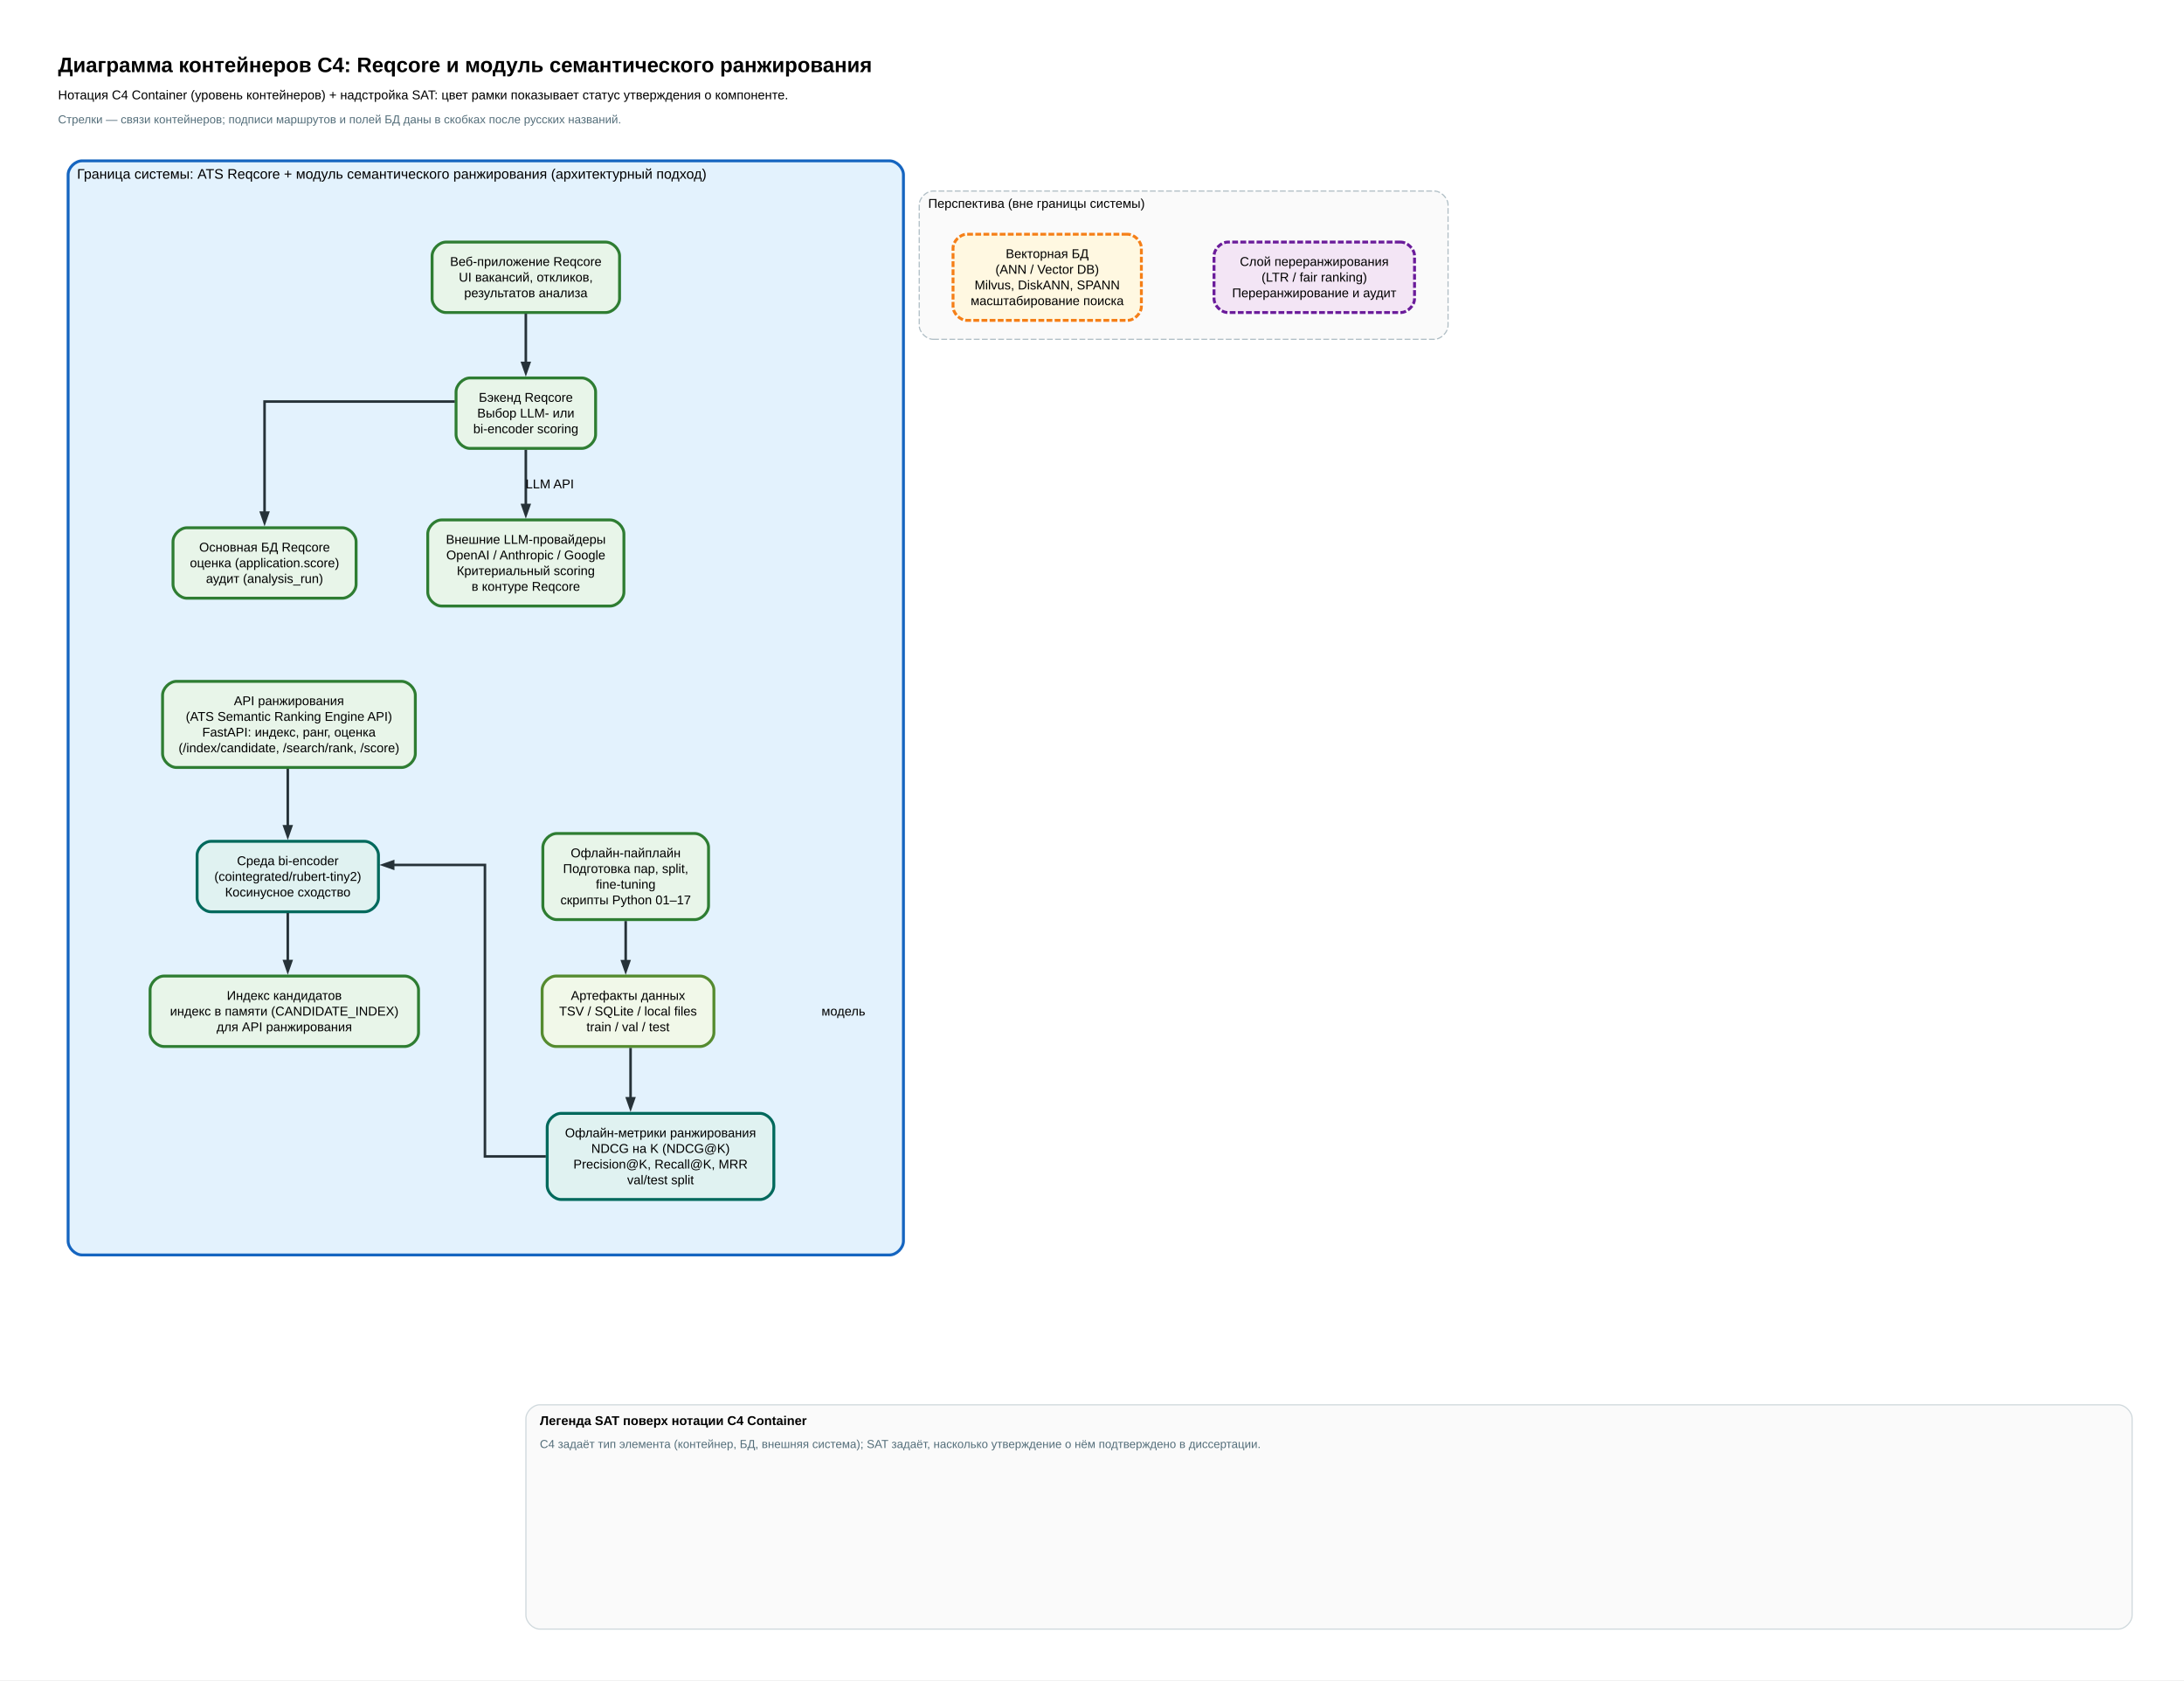
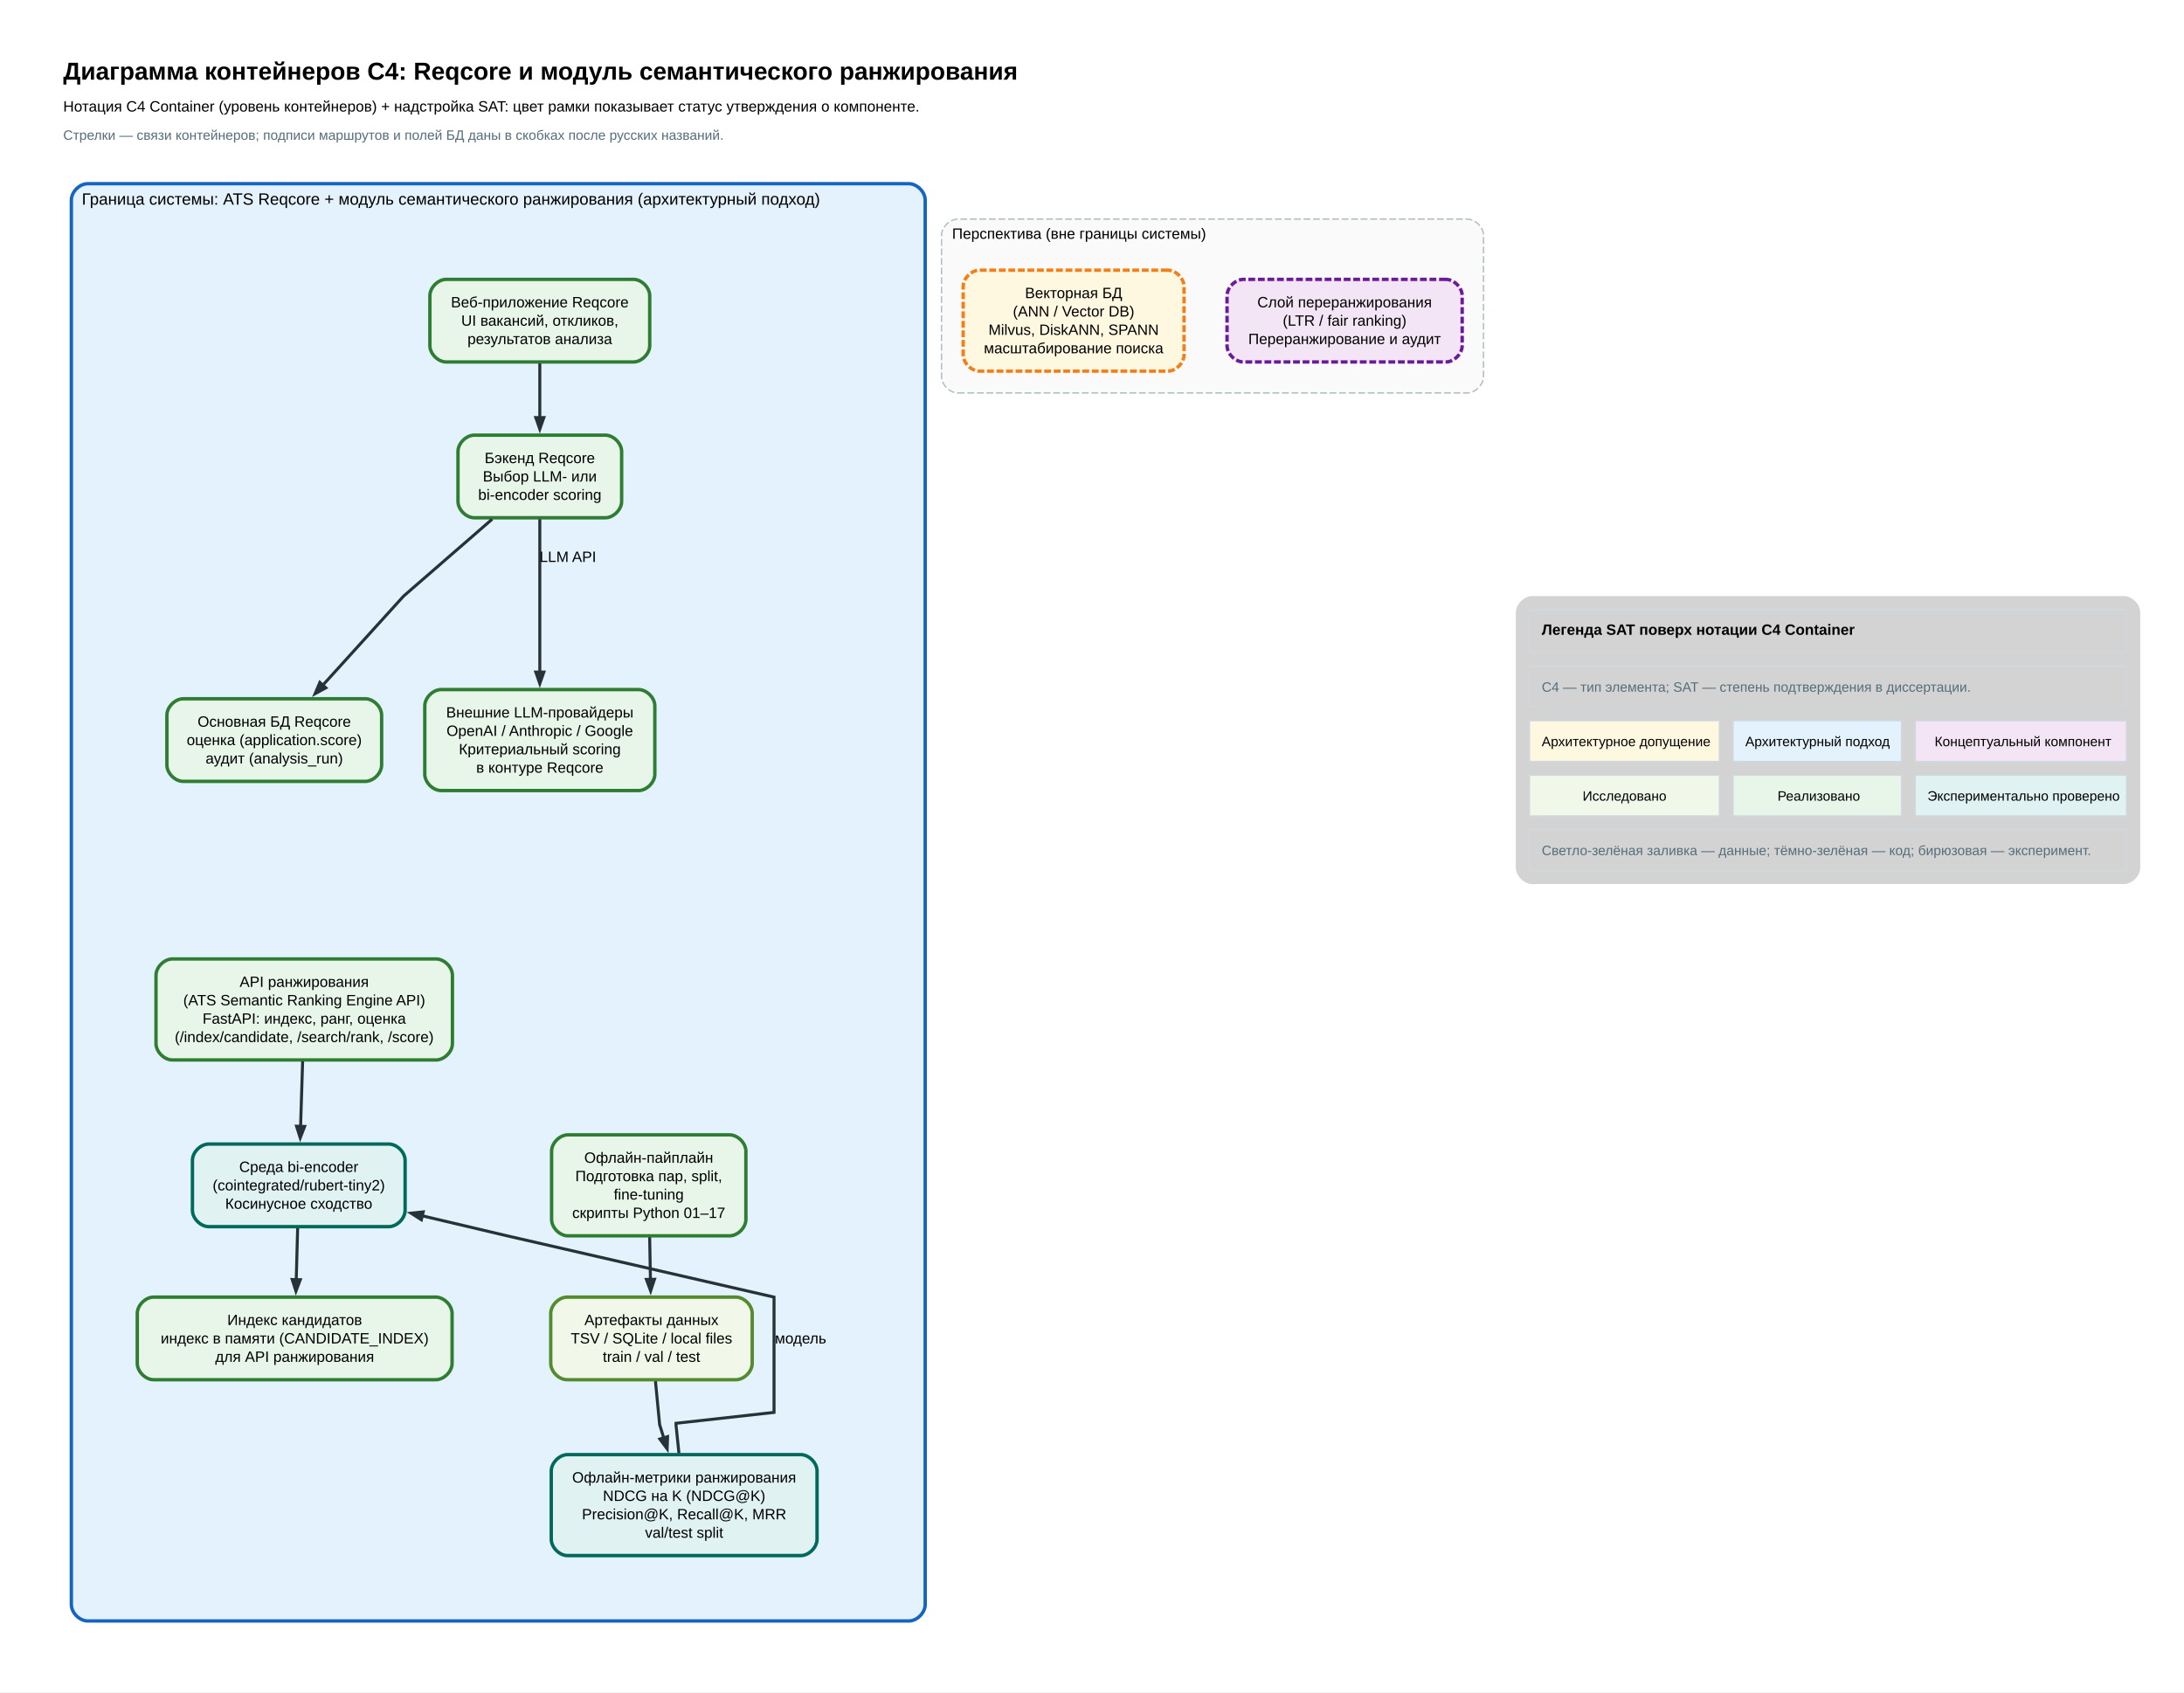
- <svg xmlns="http://www.w3.org/2000/svg" width="1248pt" height="960pt" viewBox="0.00 0.00 1248.00 960.00">
-   <g id="graph0" class="graph" transform="scale(0.663542 0.663542) rotate(0) translate(36 1410.78)">
-     <polygon fill="#ffffff" stroke="none" points="-36,36 -36,-1410.78 1845.19,-1410.78 1845.19,36 -36,36" />
-     <text xml:space="preserve" text-anchor="start" x="14" y="-1348.68" font-family="Arial" font-weight="bold" font-size="18.00">Диаграмма контейнеров C4: Reqcore и модуль семантического ранжирования</text>
-     <text xml:space="preserve" text-anchor="start" x="14" y="-1325.28" font-family="Arial" font-size="11.00">Нотация C4 Container (уровень контейнеров) + надстройка SAT: цвет рамки показывает статус утверждения о компоненте.</text>
-     <text xml:space="preserve" text-anchor="start" x="14" y="-1304.53" font-family="Arial" font-size="10.00" fill="#546e7a">Стрелки — связи контейнеров; подписи маршрутов и полей БД даны в скобках после русских названий.</text>
+ <svg xmlns="http://www.w3.org/2000/svg" width="1115pt" height="864pt" viewBox="0.00 0.00 1115.00 864.00">
+   <g id="graph0" class="graph" transform="scale(0.695227 0.695227) rotate(0) translate(32.4 1210.36)">
+     <polygon fill="#ffffff" stroke="none" points="-32.4,32.4 -32.4,-1210.36 1571.65,-1210.36 1571.65,32.4 -32.4,32.4" />
+     <text xml:space="preserve" text-anchor="start" x="14" y="-1151.86" font-family="Arial" font-weight="bold" font-size="18.00">Диаграмма контейнеров C4: Reqcore и модуль семантического ранжирования</text>
+     <text xml:space="preserve" text-anchor="start" x="14" y="-1128.46" font-family="Arial" font-size="11.00">Нотация C4 Container (уровень контейнеров) + надстройка SAT: цвет рамки показывает статус утверждения о компоненте.</text>
+     <text xml:space="preserve" text-anchor="start" x="14" y="-1107.71" font-family="Arial" font-size="10.00" fill="#546e7a">Стрелки — связи контейнеров; подписи маршрутов и полей БД даны в скобках после русских названий.</text>
    <g id="clust1" class="cluster">
</g>
    <g id="clust2" class="cluster">
-       <path fill="#e3f2fd" stroke="#1565c0" stroke-width="2.5" d="M34.66,-330.16C34.66,-330.16 730.03,-330.16 730.03,-330.16 736.03,-330.16 742.03,-336.16 742.03,-342.16 742.03,-342.16 742.03,-1260.28 742.03,-1260.28 742.03,-1266.28 736.03,-1272.28 730.03,-1272.28 730.03,-1272.28 34.66,-1272.28 34.66,-1272.28 28.66,-1272.28 22.66,-1266.28 22.66,-1260.28 22.66,-1260.28 22.66,-342.16 22.66,-342.16 22.66,-336.16 28.66,-330.16 34.66,-330.16" />
-       <text xml:space="preserve" text-anchor="middle" x="301.41" y="-1256.88" font-family="Arial" font-size="12.00">Граница системы: ATS Reqcore + модуль семантического ранжирования (архитектурный подход)</text>
+       <path fill="#e3f2fd" stroke="#1565c0" stroke-width="2.5" d="M32,-20C32,-20 635,-20 635,-20 641,-20 647,-26 647,-32 647,-32 647,-1063.46 647,-1063.46 647,-1069.46 641,-1075.46 635,-1075.46 635,-1075.46 32,-1075.46 32,-1075.46 26,-1075.46 20,-1069.46 20,-1063.46 20,-1063.46 20,-32 20,-32 20,-26 26,-20 32,-20" />
+       <text xml:space="preserve" text-anchor="middle" x="298.75" y="-1060.06" font-family="Arial" font-size="12.00">Граница системы: ATS Reqcore + модуль семантического ранжирования (архитектурный подход)</text>
    </g>
    <g id="clust3" class="cluster">
</g>
    <g id="clust4" class="cluster">
</g>
    <g id="clust5" class="cluster">
</g>
    <g id="clust6" class="cluster">
-       <path fill="#fafafa" stroke="#b0bec5" stroke-dasharray="5,2" d="M767.62,-1118.62C767.62,-1118.62 1199.04,-1118.62 1199.04,-1118.62 1205.04,-1118.62 1211.04,-1124.62 1211.04,-1130.62 1211.04,-1130.62 1211.04,-1234.28 1211.04,-1234.28 1211.04,-1240.28 1205.04,-1246.28 1199.04,-1246.28 1199.04,-1246.28 767.62,-1246.28 767.62,-1246.28 761.62,-1246.28 755.62,-1240.28 755.62,-1234.28 755.62,-1234.28 755.62,-1130.62 755.62,-1130.62 755.62,-1124.62 761.62,-1118.62 767.62,-1118.62" />
-       <text xml:space="preserve" text-anchor="middle" x="856.62" y="-1231.83" font-family="Arial" font-size="11.00">Перспектива (вне границы системы)</text>
+       <path fill="#fafafa" stroke="#b0bec5" stroke-dasharray="5,2" d="M671,-921.8C671,-921.8 1045,-921.8 1045,-921.8 1051,-921.8 1057,-927.8 1057,-933.8 1057,-933.8 1057,-1037.46 1057,-1037.46 1057,-1043.46 1051,-1049.46 1045,-1049.46 1045,-1049.46 671,-1049.46 671,-1049.46 665,-1049.46 659,-1043.46 659,-1037.46 659,-1037.46 659,-933.8 659,-933.8 659,-927.8 665,-921.8 671,-921.8" />
+       <text xml:space="preserve" text-anchor="middle" x="760" y="-1035.01" font-family="Arial" font-size="11.00">Перспектива (вне границы системы)</text>
    </g>
    <g id="node1" class="node">
-       <path fill="#e8f5e9" stroke="#2e7d32" stroke-width="2.5" d="M485.55,-1202.33C485.55,-1202.33 348.12,-1202.33 348.12,-1202.33 342.12,-1202.33 336.12,-1196.33 336.12,-1190.33 336.12,-1190.33 336.12,-1153.67 336.12,-1153.67 336.12,-1147.67 342.12,-1141.67 348.12,-1141.67 348.12,-1141.67 485.55,-1141.67 485.55,-1141.67 491.55,-1141.67 497.55,-1147.67 497.55,-1153.67 497.55,-1153.67 497.55,-1190.33 497.55,-1190.33 497.55,-1196.33 491.55,-1202.33 485.55,-1202.33" />
-       <text xml:space="preserve" text-anchor="middle" x="416.83" y="-1181.8" font-family="Arial" font-size="11.00">Веб-приложение Reqcore</text>
-       <text xml:space="preserve" text-anchor="middle" x="416.83" y="-1168.3" font-family="Arial" font-size="11.00">UI вакансий, откликов,</text>
-       <text xml:space="preserve" text-anchor="middle" x="416.83" y="-1154.8" font-family="Arial" font-size="11.00">результатов анализа</text>
+       <path fill="#e8f5e9" stroke="#2e7d32" stroke-width="2.5" d="M432.72,-1005.21C432.72,-1005.21 295.28,-1005.21 295.28,-1005.21 289.28,-1005.21 283.28,-999.21 283.28,-993.21 283.28,-993.21 283.28,-956.55 283.28,-956.55 283.28,-950.55 289.28,-944.55 295.28,-944.55 295.28,-944.55 432.72,-944.55 432.72,-944.55 438.72,-944.55 444.72,-950.55 444.72,-956.55 444.72,-956.55 444.72,-993.21 444.72,-993.21 444.72,-999.21 438.72,-1005.21 432.72,-1005.21" />
+       <text xml:space="preserve" text-anchor="middle" x="364" y="-984.68" font-family="Arial" font-size="11.00">Веб-приложение Reqcore</text>
+       <text xml:space="preserve" text-anchor="middle" x="364" y="-971.18" font-family="Arial" font-size="11.00">UI вакансий, откликов,</text>
+       <text xml:space="preserve" text-anchor="middle" x="364" y="-957.68" font-family="Arial" font-size="11.00">результатов анализа</text>
    </g>
    <g id="node2" class="node">
-       <path fill="#e8f5e9" stroke="#2e7d32" stroke-width="2.5" d="M464.92,-1085.33C464.92,-1085.33 368.74,-1085.33 368.74,-1085.33 362.74,-1085.33 356.74,-1079.33 356.74,-1073.33 356.74,-1073.33 356.74,-1036.67 356.74,-1036.67 356.74,-1030.67 362.74,-1024.67 368.74,-1024.67 368.74,-1024.67 464.92,-1024.67 464.92,-1024.67 470.92,-1024.67 476.92,-1030.67 476.92,-1036.67 476.92,-1036.67 476.92,-1073.33 476.92,-1073.33 476.92,-1079.33 470.92,-1085.33 464.92,-1085.33" />
-       <text xml:space="preserve" text-anchor="middle" x="416.83" y="-1064.8" font-family="Arial" font-size="11.00">Бэкенд Reqcore</text>
-       <text xml:space="preserve" text-anchor="middle" x="416.83" y="-1051.3" font-family="Arial" font-size="11.00">Выбор LLM- или</text>
-       <text xml:space="preserve" text-anchor="middle" x="416.83" y="-1037.8" font-family="Arial" font-size="11.00">bi-encoder scoring</text>
+       <path fill="#e8f5e9" stroke="#2e7d32" stroke-width="2.5" d="M412.09,-890.8C412.09,-890.8 315.91,-890.8 315.91,-890.8 309.91,-890.8 303.91,-884.8 303.91,-878.8 303.91,-878.8 303.91,-842.14 303.91,-842.14 303.91,-836.14 309.91,-830.14 315.91,-830.14 315.91,-830.14 412.09,-830.14 412.09,-830.14 418.09,-830.14 424.09,-836.14 424.09,-842.14 424.09,-842.14 424.09,-878.8 424.09,-878.8 424.09,-884.8 418.09,-890.8 412.09,-890.8" />
+       <text xml:space="preserve" text-anchor="middle" x="364" y="-870.27" font-family="Arial" font-size="11.00">Бэкенд Reqcore</text>
+       <text xml:space="preserve" text-anchor="middle" x="364" y="-856.77" font-family="Arial" font-size="11.00">Выбор LLM- или</text>
+       <text xml:space="preserve" text-anchor="middle" x="364" y="-843.27" font-family="Arial" font-size="11.00">bi-encoder scoring</text>
    </g>
    <g id="edge1" class="edge">
-       <path fill="none" stroke="#263238" stroke-width="2.2" d="M416.83,-1140.65C416.83,-1140.65 416.83,-1098.27 416.83,-1098.27" />
-       <polygon fill="#263238" stroke="#263238" stroke-width="2.2" points="419.81,-1098.27 416.83,-1089.77 413.86,-1098.27 419.81,-1098.27" />
+       <path fill="none" stroke="#263238" stroke-width="2.2" d="M364,-943.46C364,-931.21 364,-916.88 364,-903.66" />
+       <polygon fill="#263238" stroke="#263238" stroke-width="2.2" points="366.98,-903.74 364,-895.24 361.03,-903.74 366.98,-903.74" />
    </g>
    <g id="node3" class="node">
-       <path fill="#e8f5e9" stroke="#2e7d32" stroke-width="2.5" d="M258.67,-956.33C258.67,-956.33 124.99,-956.33 124.99,-956.33 118.99,-956.33 112.99,-950.33 112.99,-944.33 112.99,-944.33 112.99,-907.67 112.99,-907.67 112.99,-901.67 118.99,-895.67 124.99,-895.67 124.99,-895.67 258.67,-895.67 258.67,-895.67 264.67,-895.67 270.67,-901.67 270.67,-907.67 270.67,-907.67 270.67,-944.33 270.67,-944.33 270.67,-950.33 264.67,-956.33 258.67,-956.33" />
-       <text xml:space="preserve" text-anchor="middle" x="191.83" y="-935.8" font-family="Arial" font-size="11.00">Основная БД Reqcore</text>
-       <text xml:space="preserve" text-anchor="middle" x="191.83" y="-922.3" font-family="Arial" font-size="11.00">оценка (application.score)</text>
-       <text xml:space="preserve" text-anchor="middle" x="191.83" y="-908.8" font-family="Arial" font-size="11.00">аудит (analysis_run)</text>
+       <path fill="#e8f5e9" stroke="#2e7d32" stroke-width="2.5" d="M235.84,-697.22C235.84,-697.22 102.16,-697.22 102.16,-697.22 96.16,-697.22 90.16,-691.22 90.16,-685.22 90.16,-685.22 90.16,-648.56 90.16,-648.56 90.16,-642.56 96.16,-636.56 102.16,-636.56 102.16,-636.56 235.84,-636.56 235.84,-636.56 241.84,-636.56 247.84,-642.56 247.84,-648.56 247.84,-648.56 247.84,-685.22 247.84,-685.22 247.84,-691.22 241.84,-697.22 235.84,-697.22" />
+       <text xml:space="preserve" text-anchor="middle" x="169" y="-676.69" font-family="Arial" font-size="11.00">Основная БД Reqcore</text>
+       <text xml:space="preserve" text-anchor="middle" x="169" y="-663.19" font-family="Arial" font-size="11.00">оценка (application.score)</text>
+       <text xml:space="preserve" text-anchor="middle" x="169" y="-649.69" font-family="Arial" font-size="11.00">аудит (analysis_run)</text>
    </g>
    <g id="edge2" class="edge">
-       <path fill="none" stroke="#263238" stroke-width="2.2" d="M355.65,-1065C289.02,-1065 191.83,-1065 191.83,-1065 191.83,-1065 191.83,-969.37 191.83,-969.37" />
-       <polygon fill="#263238" stroke="#263238" stroke-width="2.2" points="194.81,-969.37 191.83,-960.87 188.86,-969.37 194.81,-969.37" />
+       <path fill="none" stroke="#263238" stroke-width="2.2" d="M329.02,-829.1C300.19,-804.06 264,-772.64 264,-772.64 264,-772.64 231.51,-736.81 204.53,-707.06" />
+       <polygon fill="#263238" stroke="#263238" stroke-width="2.2" points="206.88,-705.23 198.97,-700.94 202.48,-709.23 206.88,-705.23" />
    </g>
    <g id="node4" class="node">
-       <path fill="#e8f5e9" stroke="#2e7d32" stroke-width="2.5" d="M489.3,-963.08C489.3,-963.08 344.37,-963.08 344.37,-963.08 338.37,-963.08 332.37,-957.08 332.37,-951.08 332.37,-951.08 332.37,-900.92 332.37,-900.92 332.37,-894.92 338.37,-888.92 344.37,-888.92 344.37,-888.92 489.3,-888.92 489.3,-888.92 495.3,-888.92 501.3,-894.92 501.3,-900.92 501.3,-900.92 501.3,-951.08 501.3,-951.08 501.3,-957.08 495.3,-963.08 489.3,-963.08" />
-       <text xml:space="preserve" text-anchor="middle" x="416.83" y="-942.55" font-family="Arial" font-size="11.00">Внешние LLM-провайдеры</text>
-       <text xml:space="preserve" text-anchor="middle" x="416.83" y="-929.05" font-family="Arial" font-size="11.00">OpenAI / Anthropic / Google</text>
-       <text xml:space="preserve" text-anchor="middle" x="416.83" y="-915.55" font-family="Arial" font-size="11.00">Критериальный scoring</text>
-       <text xml:space="preserve" text-anchor="middle" x="416.83" y="-902.05" font-family="Arial" font-size="11.00">в контуре Reqcore</text>
+       <path fill="#e8f5e9" stroke="#2e7d32" stroke-width="2.5" d="M436.47,-703.97C436.47,-703.97 291.53,-703.97 291.53,-703.97 285.53,-703.97 279.53,-697.97 279.53,-691.97 279.53,-691.97 279.53,-641.81 279.53,-641.81 279.53,-635.81 285.53,-629.81 291.53,-629.81 291.53,-629.81 436.47,-629.81 436.47,-629.81 442.47,-629.81 448.47,-635.81 448.47,-641.81 448.47,-641.81 448.47,-691.97 448.47,-691.97 448.47,-697.97 442.47,-703.97 436.47,-703.97" />
+       <text xml:space="preserve" text-anchor="middle" x="364" y="-683.44" font-family="Arial" font-size="11.00">Внешние LLM-провайдеры</text>
+       <text xml:space="preserve" text-anchor="middle" x="364" y="-669.94" font-family="Arial" font-size="11.00">OpenAI / Anthropic / Google</text>
+       <text xml:space="preserve" text-anchor="middle" x="364" y="-656.44" font-family="Arial" font-size="11.00">Критериальный scoring</text>
+       <text xml:space="preserve" text-anchor="middle" x="364" y="-642.94" font-family="Arial" font-size="11.00">в контуре Reqcore</text>
    </g>
    <g id="edge3" class="edge">
-       <path fill="none" stroke="#263238" stroke-width="2.2" d="M416.83,-1023.44C416.83,-1023.44 416.83,-975.96 416.83,-975.96" />
-       <polygon fill="#263238" stroke="#263238" stroke-width="2.2" points="419.81,-975.96 416.83,-967.46 413.86,-975.96 419.81,-975.96" />
-       <text xml:space="preserve" text-anchor="middle" x="437.46" y="-990.3" font-family="Arial" font-size="11.00">LLM API</text>
+       <path fill="none" stroke="#263238" stroke-width="2.2" d="M364,-829.11C364,-798.87 364,-751.97 364,-716.54" />
+       <polygon fill="#263238" stroke="#263238" stroke-width="2.2" points="366.98,-716.83 364,-708.33 361.03,-716.83 366.98,-716.83" />
+       <text xml:space="preserve" text-anchor="middle" x="384.62" y="-797.69" font-family="Arial" font-size="11.00">LLM API</text>
    </g>
    <g id="node5" class="node">
-       <path fill="#e8f5e9" stroke="#2e7d32" stroke-width="2.5" d="M309.67,-824.08C309.67,-824.08 115.99,-824.08 115.99,-824.08 109.99,-824.08 103.99,-818.08 103.99,-812.08 103.99,-812.08 103.99,-761.92 103.99,-761.92 103.99,-755.92 109.99,-749.92 115.99,-749.92 115.99,-749.92 309.67,-749.92 309.67,-749.92 315.67,-749.92 321.67,-755.92 321.67,-761.92 321.67,-761.92 321.67,-812.08 321.67,-812.08 321.67,-818.08 315.67,-824.08 309.67,-824.08" />
-       <text xml:space="preserve" text-anchor="middle" x="212.83" y="-803.55" font-family="Arial" font-size="11.00">API ранжирования</text>
-       <text xml:space="preserve" text-anchor="middle" x="212.83" y="-790.05" font-family="Arial" font-size="11.00">(ATS Semantic Ranking Engine API)</text>
-       <text xml:space="preserve" text-anchor="middle" x="212.83" y="-776.55" font-family="Arial" font-size="11.00">FastAPI: индекс, ранг, оценка</text>
-       <text xml:space="preserve" text-anchor="middle" x="212.83" y="-763.05" font-family="Arial" font-size="11.00">(/index/candidate, /search/rank, /score)</text>
+       <path fill="#e8f5e9" stroke="#2e7d32" stroke-width="2.5" d="M287.84,-506.14C287.84,-506.14 94.16,-506.14 94.16,-506.14 88.16,-506.14 82.16,-500.14 82.16,-494.14 82.16,-494.14 82.16,-443.98 82.16,-443.98 82.16,-437.98 88.16,-431.98 94.16,-431.98 94.16,-431.98 287.84,-431.98 287.84,-431.98 293.84,-431.98 299.84,-437.98 299.84,-443.98 299.84,-443.98 299.84,-494.14 299.84,-494.14 299.84,-500.14 293.84,-506.14 287.84,-506.14" />
+       <text xml:space="preserve" text-anchor="middle" x="191" y="-485.61" font-family="Arial" font-size="11.00">API ранжирования</text>
+       <text xml:space="preserve" text-anchor="middle" x="191" y="-472.11" font-family="Arial" font-size="11.00">(ATS Semantic Ranking Engine API)</text>
+       <text xml:space="preserve" text-anchor="middle" x="191" y="-458.61" font-family="Arial" font-size="11.00">FastAPI: индекс, ранг, оценка</text>
+       <text xml:space="preserve" text-anchor="middle" x="191" y="-445.11" font-family="Arial" font-size="11.00">(/index/candidate, /search/rank, /score)</text>
    </g>
    <g id="node6" class="node">
-       <path fill="#e0f2f1" stroke="#00695c" stroke-width="2.5" d="M277.92,-686.33C277.92,-686.33 145.74,-686.33 145.74,-686.33 139.74,-686.33 133.74,-680.33 133.74,-674.33 133.74,-674.33 133.74,-637.67 133.74,-637.67 133.74,-631.67 139.74,-625.67 145.74,-625.67 145.74,-625.67 277.92,-625.67 277.92,-625.67 283.92,-625.67 289.92,-631.67 289.92,-637.67 289.92,-637.67 289.92,-674.33 289.92,-674.33 289.92,-680.33 283.92,-686.33 277.92,-686.33" />
-       <text xml:space="preserve" text-anchor="middle" x="211.83" y="-665.8" font-family="Arial" font-size="11.00">Среда bi-encoder</text>
-       <text xml:space="preserve" text-anchor="middle" x="211.83" y="-652.3" font-family="Arial" font-size="11.00">(cointegrated/rubert-tiny2)</text>
-       <text xml:space="preserve" text-anchor="middle" x="211.83" y="-638.8" font-family="Arial" font-size="11.00">Косинусное сходство</text>
+       <path fill="#e0f2f1" stroke="#00695c" stroke-width="2.5" d="M253.09,-370.23C253.09,-370.23 120.91,-370.23 120.91,-370.23 114.91,-370.23 108.91,-364.23 108.91,-358.23 108.91,-358.23 108.91,-321.57 108.91,-321.57 108.91,-315.57 114.91,-309.57 120.91,-309.57 120.91,-309.57 253.09,-309.57 253.09,-309.57 259.09,-309.57 265.09,-315.57 265.09,-321.57 265.09,-321.57 265.09,-358.23 265.09,-358.23 265.09,-364.23 259.09,-370.23 253.09,-370.23" />
+       <text xml:space="preserve" text-anchor="middle" x="187" y="-349.7" font-family="Arial" font-size="11.00">Среда bi-encoder</text>
+       <text xml:space="preserve" text-anchor="middle" x="187" y="-336.2" font-family="Arial" font-size="11.00">(cointegrated/rubert-tiny2)</text>
+       <text xml:space="preserve" text-anchor="middle" x="187" y="-322.7" font-family="Arial" font-size="11.00">Косинусное сходство</text>
    </g>
    <g id="edge4" class="edge">
-       <path fill="none" stroke="#263238" stroke-width="2.2" d="M211.83,-748.76C211.83,-748.76 211.83,-699.28 211.83,-699.28" />
-       <polygon fill="#263238" stroke="#263238" stroke-width="2.2" points="214.81,-699.28 211.83,-690.78 208.86,-699.28 214.81,-699.28" />
+       <path fill="none" stroke="#263238" stroke-width="2.2" d="M189.83,-430.94C189.36,-415.87 188.81,-398.38 188.32,-382.85" />
+       <polygon fill="#263238" stroke="#263238" stroke-width="2.2" points="191.31,-383.16 188.07,-374.76 185.36,-383.34 191.31,-383.16" />
    </g>
    <g id="node8" class="node">
-       <path fill="#e8f5e9" stroke="#2e7d32" stroke-width="2.5" d="M562.17,-693.08C562.17,-693.08 443.49,-693.08 443.49,-693.08 437.49,-693.08 431.49,-687.08 431.49,-681.08 431.49,-681.08 431.49,-630.92 431.49,-630.92 431.49,-624.92 437.49,-618.92 443.49,-618.92 443.49,-618.92 562.17,-618.92 562.17,-618.92 568.17,-618.92 574.17,-624.92 574.17,-630.92 574.17,-630.92 574.17,-681.08 574.17,-681.08 574.17,-687.08 568.17,-693.08 562.17,-693.08" />
-       <text xml:space="preserve" text-anchor="middle" x="502.83" y="-672.55" font-family="Arial" font-size="11.00">Офлайн-пайплайн</text>
-       <text xml:space="preserve" text-anchor="middle" x="502.83" y="-659.05" font-family="Arial" font-size="11.00">Подготовка пар, split,</text>
-       <text xml:space="preserve" text-anchor="middle" x="502.83" y="-645.55" font-family="Arial" font-size="11.00">fine-tuning</text>
-       <text xml:space="preserve" text-anchor="middle" x="502.83" y="-632.05" font-family="Arial" font-size="11.00">скрипты Python 01–17</text>
+       <path fill="#e8f5e9" stroke="#2e7d32" stroke-width="2.5" d="M503.34,-376.98C503.34,-376.98 384.66,-376.98 384.66,-376.98 378.66,-376.98 372.66,-370.98 372.66,-364.98 372.66,-364.98 372.66,-314.82 372.66,-314.82 372.66,-308.82 378.66,-302.82 384.66,-302.82 384.66,-302.82 503.34,-302.82 503.34,-302.82 509.34,-302.82 515.34,-308.82 515.34,-314.82 515.34,-314.82 515.34,-364.98 515.34,-364.98 515.34,-370.98 509.34,-376.98 503.34,-376.98" />
+       <text xml:space="preserve" text-anchor="middle" x="444" y="-356.45" font-family="Arial" font-size="11.00">Офлайн-пайплайн</text>
+       <text xml:space="preserve" text-anchor="middle" x="444" y="-342.95" font-family="Arial" font-size="11.00">Подготовка пар, split,</text>
+       <text xml:space="preserve" text-anchor="middle" x="444" y="-329.45" font-family="Arial" font-size="11.00">fine-tuning</text>
+       <text xml:space="preserve" text-anchor="middle" x="444" y="-315.95" font-family="Arial" font-size="11.00">скрипты Python 01–17</text>
    </g>
    <g id="node7" class="node">
-       <path fill="#e8f5e9" stroke="#2e7d32" stroke-width="2.5" d="M312.42,-570.33C312.42,-570.33 105.24,-570.33 105.24,-570.33 99.24,-570.33 93.24,-564.33 93.24,-558.33 93.24,-558.33 93.24,-521.67 93.24,-521.67 93.24,-515.67 99.24,-509.67 105.24,-509.67 105.24,-509.67 312.42,-509.67 312.42,-509.67 318.42,-509.67 324.42,-515.67 324.42,-521.67 324.42,-521.67 324.42,-558.33 324.42,-558.33 324.42,-564.33 318.42,-570.33 312.42,-570.33" />
-       <text xml:space="preserve" text-anchor="middle" x="208.83" y="-549.8" font-family="Arial" font-size="11.00">Индекс кандидатов</text>
-       <text xml:space="preserve" text-anchor="middle" x="208.83" y="-536.3" font-family="Arial" font-size="11.00">индекс в памяти (CANDIDATE_INDEX)</text>
-       <text xml:space="preserve" text-anchor="middle" x="208.83" y="-522.8" font-family="Arial" font-size="11.00">для API ранжирования</text>
+       <path fill="#e8f5e9" stroke="#2e7d32" stroke-width="2.5" d="M287.59,-257.82C287.59,-257.82 80.41,-257.82 80.41,-257.82 74.41,-257.82 68.41,-251.82 68.41,-245.82 68.41,-245.82 68.41,-209.16 68.41,-209.16 68.41,-203.16 74.41,-197.16 80.41,-197.16 80.41,-197.16 287.59,-197.16 287.59,-197.16 293.59,-197.16 299.59,-203.16 299.59,-209.16 299.59,-209.16 299.59,-245.82 299.59,-245.82 299.59,-251.82 293.59,-257.82 287.59,-257.82" />
+       <text xml:space="preserve" text-anchor="middle" x="184" y="-237.29" font-family="Arial" font-size="11.00">Индекс кандидатов</text>
+       <text xml:space="preserve" text-anchor="middle" x="184" y="-223.79" font-family="Arial" font-size="11.00">индекс в памяти (CANDIDATE_INDEX)</text>
+       <text xml:space="preserve" text-anchor="middle" x="184" y="-210.29" font-family="Arial" font-size="11.00">для API ранжирования</text>
    </g>
    <g id="edge5" class="edge">
-       <path fill="none" stroke="#263238" stroke-width="2.2" d="M211.83,-624.61C211.83,-624.61 211.83,-583.25 211.83,-583.25" />
-       <polygon fill="#263238" stroke="#263238" stroke-width="2.2" points="214.81,-583.25 211.83,-574.75 208.86,-583.25 214.81,-583.25" />
+       <path fill="none" stroke="#263238" stroke-width="2.2" d="M186.17,-308.44C185.85,-296.73 185.49,-283.15 185.14,-270.55" />
+       <polygon fill="#263238" stroke="#263238" stroke-width="2.2" points="188.12,-270.6 184.92,-262.18 182.17,-270.76 188.12,-270.6" />
    </g>
    <g id="node9" class="node">
-       <path fill="#f1f8e9" stroke="#558b2f" stroke-width="2.5" d="M566.8,-570.33C566.8,-570.33 442.87,-570.33 442.87,-570.33 436.87,-570.33 430.87,-564.33 430.87,-558.33 430.87,-558.33 430.87,-521.67 430.87,-521.67 430.87,-515.67 436.87,-509.67 442.87,-509.67 442.87,-509.67 566.8,-509.67 566.8,-509.67 572.8,-509.67 578.8,-515.67 578.8,-521.67 578.8,-521.67 578.8,-558.33 578.8,-558.33 578.8,-564.33 572.8,-570.33 566.8,-570.33" />
-       <text xml:space="preserve" text-anchor="middle" x="504.83" y="-549.8" font-family="Arial" font-size="11.00">Артефакты данных</text>
-       <text xml:space="preserve" text-anchor="middle" x="504.83" y="-536.3" font-family="Arial" font-size="11.00">TSV / SQLite / local files</text>
-       <text xml:space="preserve" text-anchor="middle" x="504.83" y="-522.8" font-family="Arial" font-size="11.00">train / val / test</text>
+       <path fill="#f1f8e9" stroke="#558b2f" stroke-width="2.5" d="M507.97,-257.82C507.97,-257.82 384.03,-257.82 384.03,-257.82 378.03,-257.82 372.03,-251.82 372.03,-245.82 372.03,-245.82 372.03,-209.16 372.03,-209.16 372.03,-203.16 378.03,-197.16 384.03,-197.16 384.03,-197.16 507.97,-197.16 507.97,-197.16 513.97,-197.16 519.97,-203.16 519.97,-209.16 519.97,-209.16 519.97,-245.82 519.97,-245.82 519.97,-251.82 513.97,-257.82 507.97,-257.82" />
+       <text xml:space="preserve" text-anchor="middle" x="446" y="-237.29" font-family="Arial" font-size="11.00">Артефакты данных</text>
+       <text xml:space="preserve" text-anchor="middle" x="446" y="-223.79" font-family="Arial" font-size="11.00">TSV / SQLite / local files</text>
+       <text xml:space="preserve" text-anchor="middle" x="446" y="-210.29" font-family="Arial" font-size="11.00">train / val / test</text>
    </g>
    <g id="edge6" class="edge">
-       <path fill="none" stroke="#263238" stroke-width="2.2" d="M502.83,-617.7C502.83,-617.7 502.83,-583.14 502.83,-583.14" />
-       <polygon fill="#263238" stroke="#263238" stroke-width="2.2" points="505.81,-583.14 502.83,-574.64 499.86,-583.14 505.81,-583.14" />
+       <path fill="none" stroke="#263238" stroke-width="2.2" d="M444.67,-301.83C444.85,-291.83 445.05,-280.94 445.24,-270.69" />
+       <polygon fill="#263238" stroke="#263238" stroke-width="2.2" points="448.21,-270.92 445.39,-262.37 442.26,-270.81 448.21,-270.92" />
    </g>
    <g id="node10" class="node">
-       <path fill="#e0f2f1" stroke="#00695c" stroke-width="2.5" d="M618.42,-452.08C618.42,-452.08 447.24,-452.08 447.24,-452.08 441.24,-452.08 435.24,-446.08 435.24,-440.08 435.24,-440.08 435.24,-389.92 435.24,-389.92 435.24,-383.92 441.24,-377.92 447.24,-377.92 447.24,-377.92 618.42,-377.92 618.42,-377.92 624.42,-377.92 630.42,-383.92 630.42,-389.92 630.42,-389.92 630.42,-440.08 630.42,-440.08 630.42,-446.08 624.42,-452.08 618.42,-452.08" />
-       <text xml:space="preserve" text-anchor="middle" x="532.83" y="-431.55" font-family="Arial" font-size="11.00">Офлайн-метрики ранжирования</text>
-       <text xml:space="preserve" text-anchor="middle" x="532.83" y="-418.05" font-family="Arial" font-size="11.00">NDCG на K (NDCG@K)</text>
-       <text xml:space="preserve" text-anchor="middle" x="532.83" y="-404.55" font-family="Arial" font-size="11.00">Precision@K, Recall@K, MRR</text>
-       <text xml:space="preserve" text-anchor="middle" x="532.83" y="-391.05" font-family="Arial" font-size="11.00">val/test split</text>
+       <path fill="#e0f2f1" stroke="#00695c" stroke-width="2.5" d="M555.59,-142.16C555.59,-142.16 384.41,-142.16 384.41,-142.16 378.41,-142.16 372.41,-136.16 372.41,-130.16 372.41,-130.16 372.41,-80 372.41,-80 372.41,-74 378.41,-68 384.41,-68 384.41,-68 555.59,-68 555.59,-68 561.59,-68 567.59,-74 567.59,-80 567.59,-80 567.59,-130.16 567.59,-130.16 567.59,-136.16 561.59,-142.16 555.59,-142.16" />
+       <text xml:space="preserve" text-anchor="middle" x="470" y="-121.63" font-family="Arial" font-size="11.00">Офлайн-метрики ранжирования</text>
+       <text xml:space="preserve" text-anchor="middle" x="470" y="-108.13" font-family="Arial" font-size="11.00">NDCG на K (NDCG@K)</text>
+       <text xml:space="preserve" text-anchor="middle" x="470" y="-94.63" font-family="Arial" font-size="11.00">Precision@K, Recall@K, MRR</text>
+       <text xml:space="preserve" text-anchor="middle" x="470" y="-81.13" font-family="Arial" font-size="11.00">val/test split</text>
    </g>
    <g id="edge7" class="edge">
-       <path fill="none" stroke="#263238" stroke-width="2.2" d="M507.02,-508.46C507.02,-508.46 507.02,-465.06 507.02,-465.06" />
-       <polygon fill="#263238" stroke="#263238" stroke-width="2.2" points="510,-465.06 507.02,-456.56 504.05,-465.06 510,-465.06" />
+       <path fill="none" stroke="#263238" stroke-width="2.2" d="M448.93,-196.06C450.45,-180.23 452,-164.16 452,-164.16 452,-164.16 453.22,-160.23 455.02,-154.41" />
+       <polygon fill="#263238" stroke="#263238" stroke-width="2.2" points="457.84,-155.37 457.51,-146.37 452.15,-153.61 457.84,-155.37" />
    </g>
    <g id="edge11" class="edge">
-       <path fill="none" stroke="#263238" stroke-width="2.2" d="M434.08,-415C405.39,-415 381.62,-415 381.62,-415 381.62,-415 381.62,-666 381.62,-666 381.62,-666 302.59,-666 302.59,-666" />
-       <polygon fill="#263238" stroke="#263238" stroke-width="2.2" points="302.59,-663.03 294.09,-666 302.59,-668.98 302.59,-663.03" />
-       <text xml:space="preserve" text-anchor="middle" x="690.33" y="-536.3" font-family="Arial" font-size="11.00">модель</text>
+       <path fill="none" stroke="#263238" stroke-width="2.2" d="M466.17,-143.19C464.99,-154.57 464,-164.16 464,-164.16 464,-164.16 464,-165.16 464,-165.16 464,-165.16 536,-173.16 536,-173.16 536,-173.16 536,-257.82 536,-257.82 536,-257.82 340,-302.82 340,-302.82 340,-302.82 310.56,-309.76 277.5,-317.56" />
+       <polygon fill="#263238" stroke="#263238" stroke-width="2.2" points="277.02,-314.62 269.43,-319.46 278.39,-320.41 277.02,-314.62" />
+       <text xml:space="preserve" text-anchor="middle" x="555.5" y="-223.79" font-family="Arial" font-size="11.00">модель</text>
    </g>
    <g id="node11" class="node">
-       <path fill="#fff8e1" stroke="#f57f17" stroke-width="2.5" stroke-dasharray="5,2" d="M934.92,-1209.08C934.92,-1209.08 796.74,-1209.08 796.74,-1209.08 790.74,-1209.08 784.74,-1203.08 784.74,-1197.08 784.74,-1197.08 784.74,-1146.92 784.74,-1146.92 784.74,-1140.92 790.74,-1134.92 796.74,-1134.92 796.74,-1134.92 934.92,-1134.92 934.92,-1134.92 940.92,-1134.92 946.92,-1140.92 946.92,-1146.92 946.92,-1146.92 946.92,-1197.08 946.92,-1197.08 946.92,-1203.08 940.92,-1209.08 934.92,-1209.08" />
-       <text xml:space="preserve" text-anchor="middle" x="865.83" y="-1188.55" font-family="Arial" font-size="11.00">Векторная БД</text>
-       <text xml:space="preserve" text-anchor="middle" x="865.83" y="-1175.05" font-family="Arial" font-size="11.00">(ANN / Vector DB)</text>
-       <text xml:space="preserve" text-anchor="middle" x="865.83" y="-1161.55" font-family="Arial" font-size="11.00">Milvus, DiskANN, SPANN</text>
-       <text xml:space="preserve" text-anchor="middle" x="865.83" y="-1148.05" font-family="Arial" font-size="11.00">масштабирование поиска</text>
+       <path fill="#fff8e1" stroke="#f57f17" stroke-width="2.5" stroke-dasharray="5,2" d="M825.09,-1011.96C825.09,-1011.96 686.91,-1011.96 686.91,-1011.96 680.91,-1011.96 674.91,-1005.96 674.91,-999.96 674.91,-999.96 674.91,-949.8 674.91,-949.8 674.91,-943.8 680.91,-937.8 686.91,-937.8 686.91,-937.8 825.09,-937.8 825.09,-937.8 831.09,-937.8 837.09,-943.8 837.09,-949.8 837.09,-949.8 837.09,-999.96 837.09,-999.96 837.09,-1005.96 831.09,-1011.96 825.09,-1011.96" />
+       <text xml:space="preserve" text-anchor="middle" x="756" y="-991.43" font-family="Arial" font-size="11.00">Векторная БД</text>
+       <text xml:space="preserve" text-anchor="middle" x="756" y="-977.93" font-family="Arial" font-size="11.00">(ANN / Vector DB)</text>
+       <text xml:space="preserve" text-anchor="middle" x="756" y="-964.43" font-family="Arial" font-size="11.00">Milvus, DiskANN, SPANN</text>
+       <text xml:space="preserve" text-anchor="middle" x="756" y="-950.93" font-family="Arial" font-size="11.00">масштабирование поиска</text>
+     </g>
+     <g id="node12" class="node">
+       <path fill="#f3e5f5" stroke="#6a1b9a" stroke-width="2.5" stroke-dasharray="5,2" d="M1029.34,-1005.21C1029.34,-1005.21 880.66,-1005.21 880.66,-1005.21 874.66,-1005.21 868.66,-999.21 868.66,-993.21 868.66,-993.21 868.66,-956.55 868.66,-956.55 868.66,-950.55 874.66,-944.55 880.66,-944.55 880.66,-944.55 1029.34,-944.55 1029.34,-944.55 1035.34,-944.55 1041.34,-950.55 1041.34,-956.55 1041.34,-956.55 1041.34,-993.21 1041.34,-993.21 1041.34,-999.21 1035.34,-1005.21 1029.34,-1005.21" />
+       <text xml:space="preserve" text-anchor="middle" x="955" y="-984.68" font-family="Arial" font-size="11.00">Слой переранжирования</text>
+       <text xml:space="preserve" text-anchor="middle" x="955" y="-971.18" font-family="Arial" font-size="11.00">(LTR / fair ranking)</text>
+       <text xml:space="preserve" text-anchor="middle" x="955" y="-957.68" font-family="Arial" font-size="11.00">Переранжирование и аудит</text>
    </g>
    <g id="node13" class="node">
-       <path fill="#fff8e1" stroke="#f57f17" stroke-width="2.5" stroke-dasharray="5,2" d="M604.55,-130C604.55,-130 461.12,-130 461.12,-130 455.12,-130 449.12,-124 449.12,-118 449.12,-118 449.12,-106 449.12,-106 449.12,-100 455.12,-94 461.12,-94 461.12,-94 604.55,-94 604.55,-94 610.55,-94 616.55,-100 616.55,-106 616.55,-106 616.55,-118 616.55,-118 616.55,-124 610.55,-130 604.55,-130" />
-       <text xml:space="preserve" text-anchor="middle" x="532.83" y="-108.3" font-family="Arial" font-size="11.00">Архитектурное допущение</text>
-     </g>
-     <g id="node12" class="node">
-       <path fill="#f3e5f5" stroke="#6a1b9a" stroke-width="2.5" stroke-dasharray="5,2" d="M1170.17,-1202.33C1170.17,-1202.33 1021.49,-1202.33 1021.49,-1202.33 1015.49,-1202.33 1009.49,-1196.33 1009.49,-1190.33 1009.49,-1190.33 1009.49,-1153.67 1009.49,-1153.67 1009.49,-1147.67 1015.49,-1141.67 1021.49,-1141.67 1021.49,-1141.67 1170.17,-1141.67 1170.17,-1141.67 1176.17,-1141.67 1182.17,-1147.67 1182.17,-1153.67 1182.17,-1153.67 1182.17,-1190.33 1182.17,-1190.33 1182.17,-1196.33 1176.17,-1202.33 1170.17,-1202.33" />
-       <text xml:space="preserve" text-anchor="middle" x="1095.83" y="-1181.8" font-family="Arial" font-size="11.00">Слой переранжирования</text>
-       <text xml:space="preserve" text-anchor="middle" x="1095.83" y="-1168.3" font-family="Arial" font-size="11.00">(LTR / fair ranking)</text>
-       <text xml:space="preserve" text-anchor="middle" x="1095.83" y="-1154.8" font-family="Arial" font-size="11.00">Переранжирование и аудит</text>
-     </g>
-     <g id="node19" class="node">
-       <path fill="lightgrey" stroke="none" stroke-width="2.5" d="M1138.46,-39.75C1138.46,-39.75 485.21,-39.75 485.21,-39.75 482.96,-39.75 480.71,-37.5 480.71,-35.25 480.71,-35.25 480.71,-30.75 480.71,-30.75 480.71,-28.5 482.96,-26.25 485.21,-26.25 485.21,-26.25 1138.46,-26.25 1138.46,-26.25 1140.71,-26.25 1142.96,-28.5 1142.96,-30.75 1142.96,-30.75 1142.96,-35.25 1142.96,-35.25 1142.96,-37.5 1140.71,-39.75 1138.46,-39.75" />
-       <text xml:space="preserve" text-anchor="start" x="480.71" y="-30.3" font-family="Arial" font-size="11.00">      </text>
-       <text xml:space="preserve" text-anchor="start" x="498.71" y="-30.3" font-family="Arial" font-size="10.00" fill="#546e7a">Светло-зелёная заливка = исследованные данные; тёмно-зелёная = реализованные контейнеры; бирюзовая = экспериментальный блок.</text>
-       <text xml:space="preserve" text-anchor="start" x="1130.96" y="-30.3" font-family="Arial" font-size="11.00">    </text>
-     </g>
-     <g id="node14" class="node">
-       <path fill="#e3f2fd" stroke="#1565c0" stroke-width="2.5" d="M825.03,-135.58C825.03,-135.58 690.63,-135.58 690.63,-135.58 684.63,-135.58 678.63,-129.58 678.63,-123.58 678.63,-123.58 678.63,-100.42 678.63,-100.42 678.63,-94.42 684.63,-88.42 690.63,-88.42 690.63,-88.42 825.03,-88.42 825.03,-88.42 831.03,-88.42 837.03,-94.42 837.03,-100.42 837.03,-100.42 837.03,-123.58 837.03,-123.58 837.03,-129.58 831.03,-135.58 825.03,-135.58" />
-       <text xml:space="preserve" text-anchor="middle" x="757.83" y="-115.05" font-family="Arial" font-size="11.00">Архитектурный подход</text>
-       <text xml:space="preserve" text-anchor="middle" x="757.83" y="-101.55" font-family="Arial" font-size="11.00">(граница системы)</text>
-     </g>
-     <g id="node15" class="node">
-       <path fill="#f3e5f5" stroke="#6a1b9a" stroke-width="2.5" stroke-dasharray="5,2" d="M1063.3,-130C1063.3,-130 912.37,-130 912.37,-130 906.37,-130 900.37,-124 900.37,-118 900.37,-118 900.37,-106 900.37,-106 900.37,-100 906.37,-94 912.37,-94 912.37,-94 1063.3,-94 1063.3,-94 1069.3,-94 1075.3,-100 1075.3,-106 1075.3,-106 1075.3,-118 1075.3,-118 1075.3,-124 1069.3,-130 1063.3,-130" />
-       <text xml:space="preserve" text-anchor="middle" x="987.83" y="-108.3" font-family="Arial" font-size="11.00">Концептуальный компонент</text>
-     </g>
-     <g id="node16" class="node">
-       <path fill="#f1f8e9" stroke="#558b2f" stroke-width="2.5" d="M1285.03,-135.58C1285.03,-135.58 1150.63,-135.58 1150.63,-135.58 1144.63,-135.58 1138.63,-129.58 1138.63,-123.58 1138.63,-123.58 1138.63,-100.42 1138.63,-100.42 1138.63,-94.42 1144.63,-88.42 1150.63,-88.42 1150.63,-88.42 1285.03,-88.42 1285.03,-88.42 1291.03,-88.42 1297.03,-94.42 1297.03,-100.42 1297.03,-100.42 1297.03,-123.58 1297.03,-123.58 1297.03,-129.58 1291.03,-135.58 1285.03,-135.58" />
-       <text xml:space="preserve" text-anchor="middle" x="1217.83" y="-115.05" font-family="Arial" font-size="11.00">Исследовано</text>
-       <text xml:space="preserve" text-anchor="middle" x="1217.83" y="-101.55" font-family="Arial" font-size="11.00">(корпус, артефакты)</text>
-     </g>
-     <g id="node17" class="node">
-       <path fill="#e8f5e9" stroke="#2e7d32" stroke-width="2.5" d="M1505.03,-135.58C1505.03,-135.58 1370.63,-135.58 1370.63,-135.58 1364.63,-135.58 1358.63,-129.58 1358.63,-123.58 1358.63,-123.58 1358.63,-100.42 1358.63,-100.42 1358.63,-94.42 1364.63,-88.42 1370.63,-88.42 1370.63,-88.42 1505.03,-88.42 1505.03,-88.42 1511.03,-88.42 1517.03,-94.42 1517.03,-100.42 1517.03,-100.42 1517.03,-123.58 1517.03,-123.58 1517.03,-129.58 1511.03,-135.58 1505.03,-135.58" />
-       <text xml:space="preserve" text-anchor="middle" x="1437.83" y="-115.05" font-family="Arial" font-size="11.00">Реализовано</text>
-       <text xml:space="preserve" text-anchor="middle" x="1437.83" y="-101.55" font-family="Arial" font-size="11.00">(код прототипа)</text>
-     </g>
-     <g id="node18" class="node">
-       <path fill="#e0f2f1" stroke="#00695c" stroke-width="2.5" d="M1756.3,-135.58C1756.3,-135.58 1593.37,-135.58 1593.37,-135.58 1587.37,-135.58 1581.37,-129.58 1581.37,-123.58 1581.37,-123.58 1581.37,-100.42 1581.37,-100.42 1581.37,-94.42 1587.37,-88.42 1593.37,-88.42 1593.37,-88.42 1756.3,-88.42 1756.3,-88.42 1762.3,-88.42 1768.3,-94.42 1768.3,-100.42 1768.3,-100.42 1768.3,-123.58 1768.3,-123.58 1768.3,-129.58 1762.3,-135.58 1756.3,-135.58" />
-       <text xml:space="preserve" text-anchor="middle" x="1674.83" y="-115.05" font-family="Arial" font-size="11.00">Экспериментально проверено</text>
-       <text xml:space="preserve" text-anchor="middle" x="1674.83" y="-101.55" font-family="Arial" font-size="11.00">(метрики, E2E)</text>
-     </g>
-     <g id="clust7" class="cluster">
-       <path fill="#fafafa" stroke="#cfd8dc" d="M428.9,-8C428.9,-8 1788.13,-8 1788.13,-8 1794.13,-8 1800.13,-14 1800.13,-20 1800.13,-20 1800.13,-189.16 1800.13,-189.16 1800.13,-195.16 1794.13,-201.16 1788.13,-201.16 1788.13,-201.16 428.9,-201.16 428.9,-201.16 422.9,-201.16 416.9,-195.16 416.9,-189.16 416.9,-189.16 416.9,-20 416.9,-20 416.9,-14 422.9,-8 428.9,-8" />
-       <text xml:space="preserve" text-anchor="start" x="428.9" y="-183.71" font-family="Arial" font-weight="bold" font-size="11.00">Легенда SAT поверх нотации C4 Container</text>
-       <text xml:space="preserve" text-anchor="start" x="428.9" y="-163.91" font-family="Arial" font-size="10.00" fill="#546e7a">C4 задаёт тип элемента (контейнер, БД, внешняя система); SAT задаёт, насколько утверждение о нём подтверждено в диссертации.</text>
+       <path fill="lightgrey" stroke="none" stroke-width="2.5" d="M1527.25,-772.64C1527.25,-772.64 1092.75,-772.64 1092.75,-772.64 1086.75,-772.64 1080.75,-766.64 1080.75,-760.64 1080.75,-760.64 1080.75,-573.14 1080.75,-573.14 1080.75,-567.14 1086.75,-561.14 1092.75,-561.14 1092.75,-561.14 1527.25,-561.14 1527.25,-561.14 1533.25,-561.14 1539.25,-567.14 1539.25,-573.14 1539.25,-573.14 1539.25,-760.64 1539.25,-760.64 1539.25,-766.64 1533.25,-772.64 1527.25,-772.64" />
+       <polygon fill="none" stroke="#cfd8dc" points="1090.75,-731.14 1090.75,-762.64 1529.25,-762.64 1529.25,-731.14 1090.75,-731.14" />
+       <text xml:space="preserve" text-anchor="start" x="1099.75" y="-744.19" font-family="Arial" font-weight="bold" font-size="11.00">Легенда SAT поверх нотации C4 Container</text>
+       <polygon fill="none" stroke="#cfd8dc" points="1090.75,-691.14 1090.75,-721.14 1529.25,-721.14 1529.25,-691.14 1090.75,-691.14" />
+       <text xml:space="preserve" text-anchor="start" x="1099.75" y="-702.39" font-family="Arial" font-size="10.00" fill="#546e7a">C4 — тип элемента; SAT — степень подтверждения в диссертации.</text>
+       <polygon fill="#fff8e1" stroke="none" points="1090.75,-651.14 1090.75,-681.14 1230.25,-681.14 1230.25,-651.14 1090.75,-651.14" />
+       <polygon fill="none" stroke="#cfd8dc" points="1090.75,-651.14 1090.75,-681.14 1230.25,-681.14 1230.25,-651.14 1090.75,-651.14" />
+       <text xml:space="preserve" text-anchor="start" x="1099.75" y="-662.39" font-family="Arial" font-size="10.00">Архитектурное допущение</text>
+       <polygon fill="#e3f2fd" stroke="none" points="1240.25,-651.14 1240.25,-681.14 1364,-681.14 1364,-651.14 1240.25,-651.14" />
+       <polygon fill="none" stroke="#cfd8dc" points="1240.25,-651.14 1240.25,-681.14 1364,-681.14 1364,-651.14 1240.25,-651.14" />
+       <text xml:space="preserve" text-anchor="start" x="1249.25" y="-662.39" font-family="Arial" font-size="10.00">Архитектурный подход</text>
+       <polygon fill="#f3e5f5" stroke="none" points="1374,-651.14 1374,-681.14 1529.25,-681.14 1529.25,-651.14 1374,-651.14" />
+       <polygon fill="none" stroke="#cfd8dc" points="1374,-651.14 1374,-681.14 1529.25,-681.14 1529.25,-651.14 1374,-651.14" />
+       <text xml:space="preserve" text-anchor="start" x="1388.25" y="-662.39" font-family="Arial" font-size="10.00">Концептуальный компонент</text>
+       <polygon fill="#f1f8e9" stroke="none" points="1090.75,-611.14 1090.75,-641.14 1230.25,-641.14 1230.25,-611.14 1090.75,-611.14" />
+       <polygon fill="none" stroke="#cfd8dc" points="1090.75,-611.14 1090.75,-641.14 1230.25,-641.14 1230.25,-611.14 1090.75,-611.14" />
+       <text xml:space="preserve" text-anchor="start" x="1129.75" y="-622.39" font-family="Arial" font-size="10.00">Исследовано</text>
+       <polygon fill="#e8f5e9" stroke="none" points="1240.25,-611.14 1240.25,-641.14 1364,-641.14 1364,-611.14 1240.25,-611.14" />
+       <polygon fill="none" stroke="#cfd8dc" points="1240.25,-611.14 1240.25,-641.14 1364,-641.14 1364,-611.14 1240.25,-611.14" />
+       <text xml:space="preserve" text-anchor="start" x="1272.88" y="-622.39" font-family="Arial" font-size="10.00">Реализовано</text>
+       <polygon fill="#e0f2f1" stroke="none" points="1374,-611.14 1374,-641.14 1529.25,-641.14 1529.25,-611.14 1374,-611.14" />
+       <polygon fill="none" stroke="#cfd8dc" points="1374,-611.14 1374,-641.14 1529.25,-641.14 1529.25,-611.14 1374,-611.14" />
+       <text xml:space="preserve" text-anchor="start" x="1383" y="-622.39" font-family="Arial" font-size="10.00">Экспериментально проверено</text>
+       <polygon fill="none" stroke="#cfd8dc" points="1090.75,-571.14 1090.75,-601.14 1529.25,-601.14 1529.25,-571.14 1090.75,-571.14" />
+       <text xml:space="preserve" text-anchor="start" x="1099.75" y="-582.39" font-family="Arial" font-size="10.00" fill="#546e7a">Светло-зелёная заливка — данные; тёмно-зелёная — код; бирюзовая — эксперимент.</text>
    </g>
  </g>
</svg>
